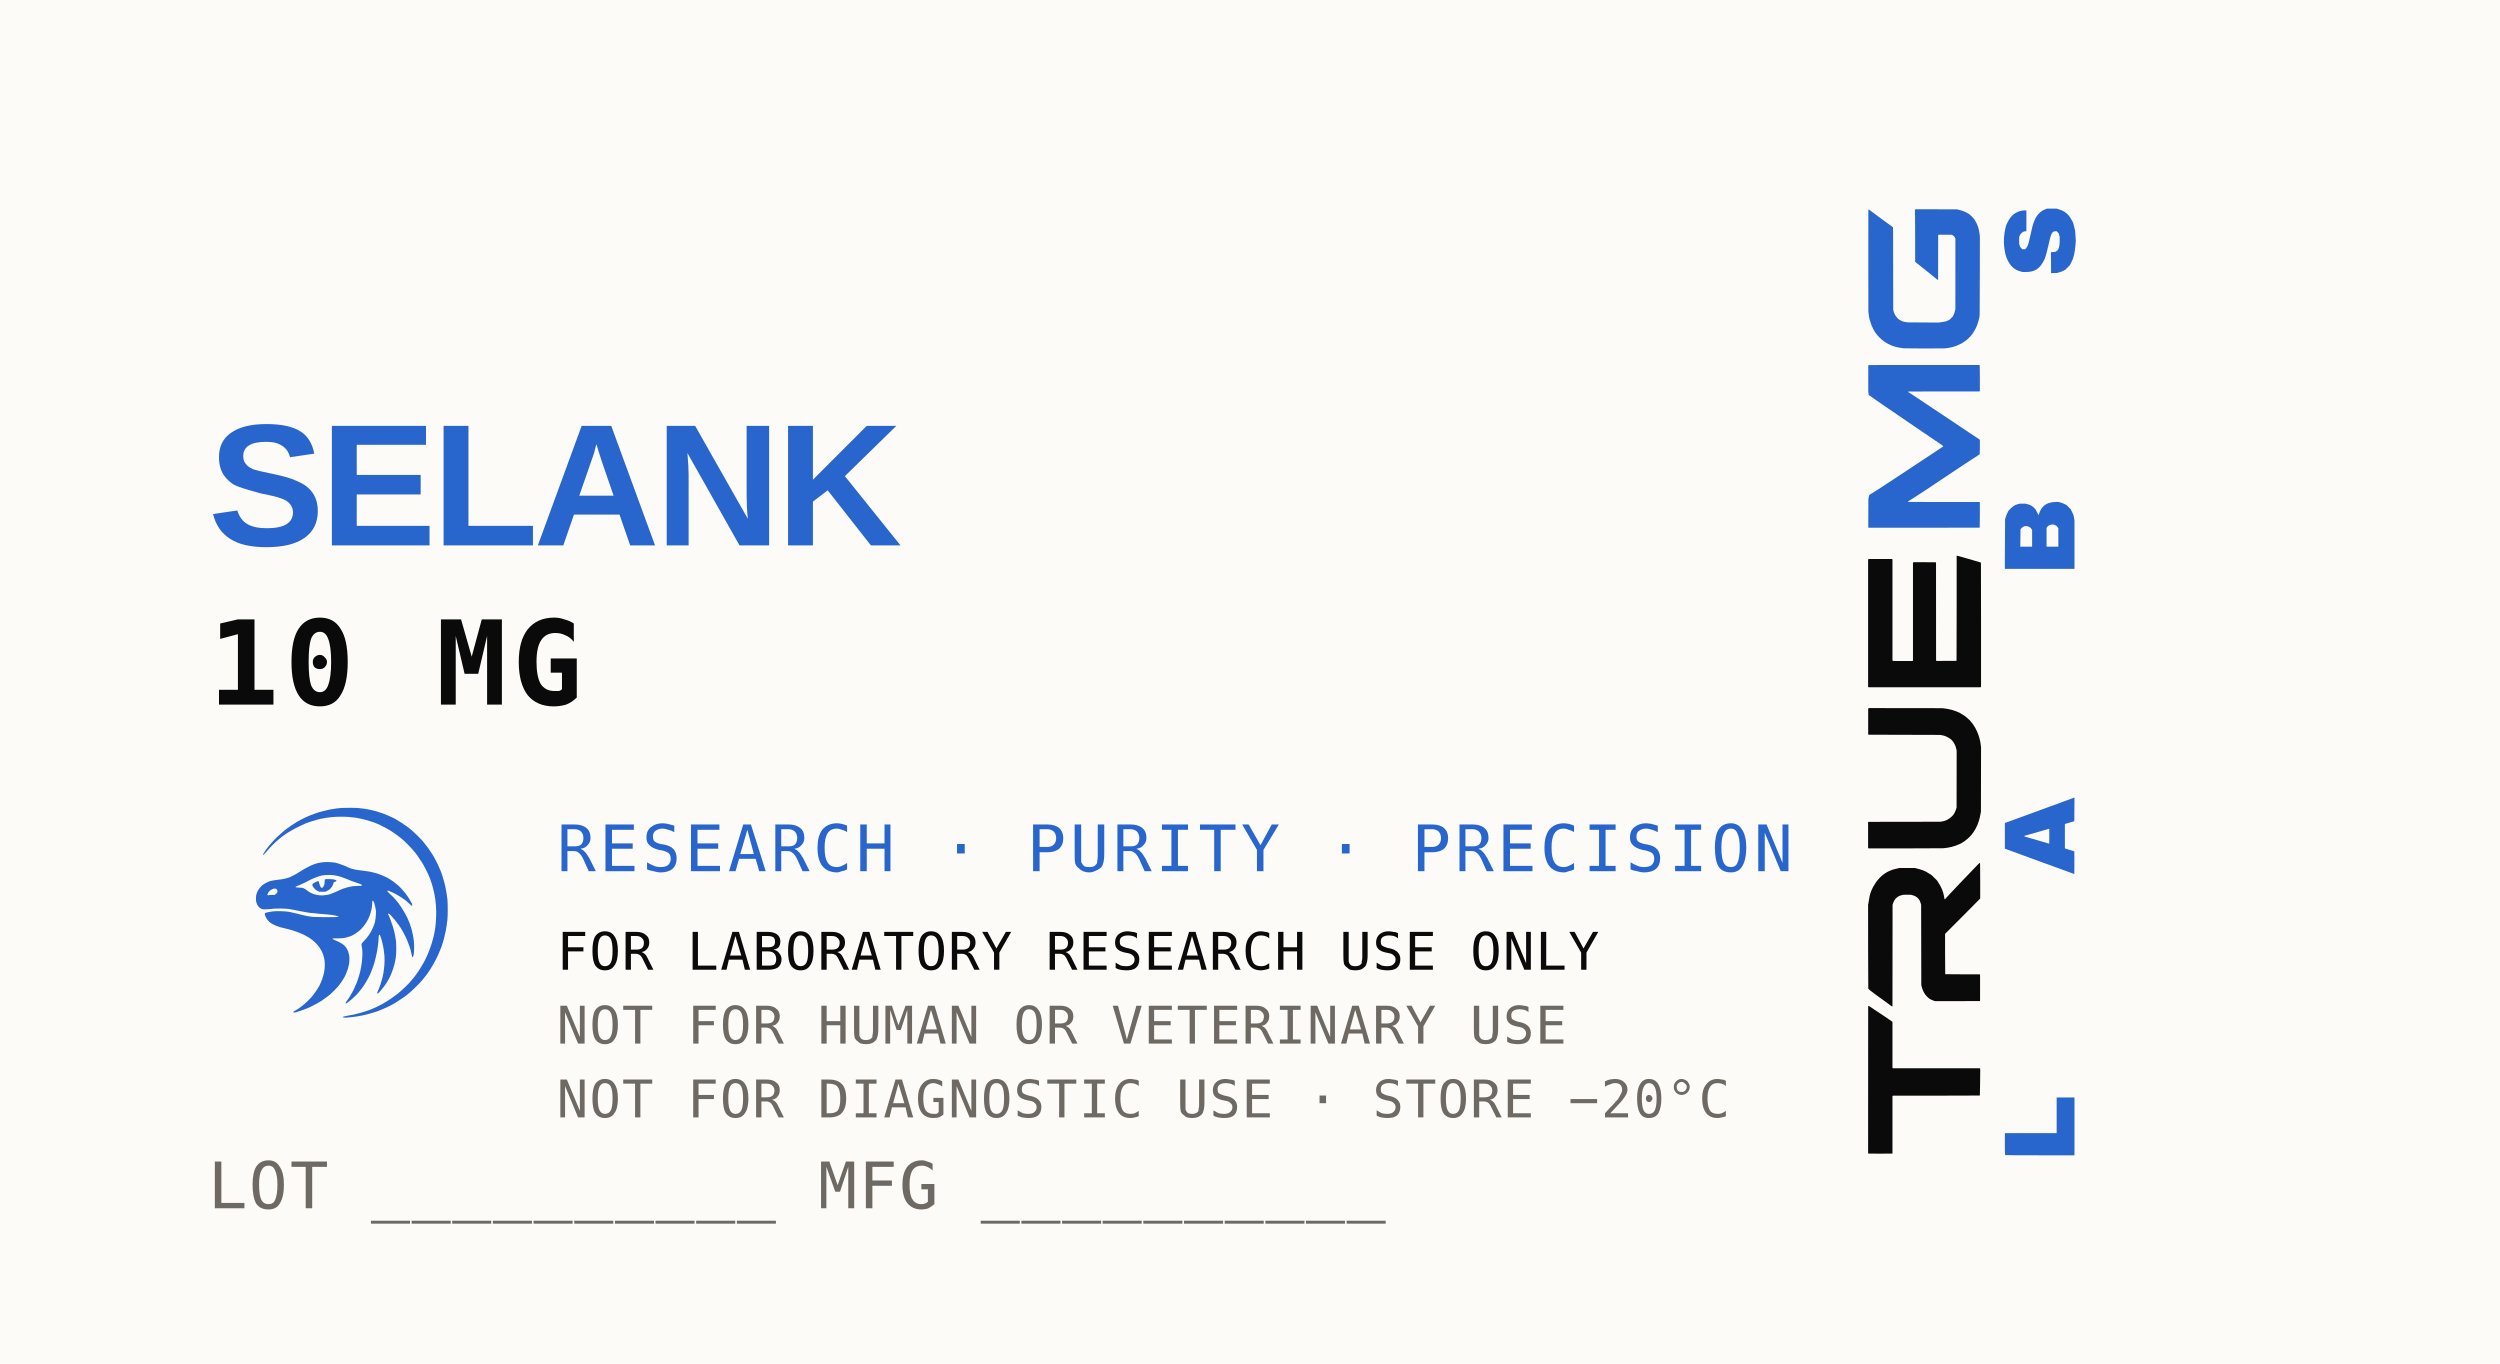
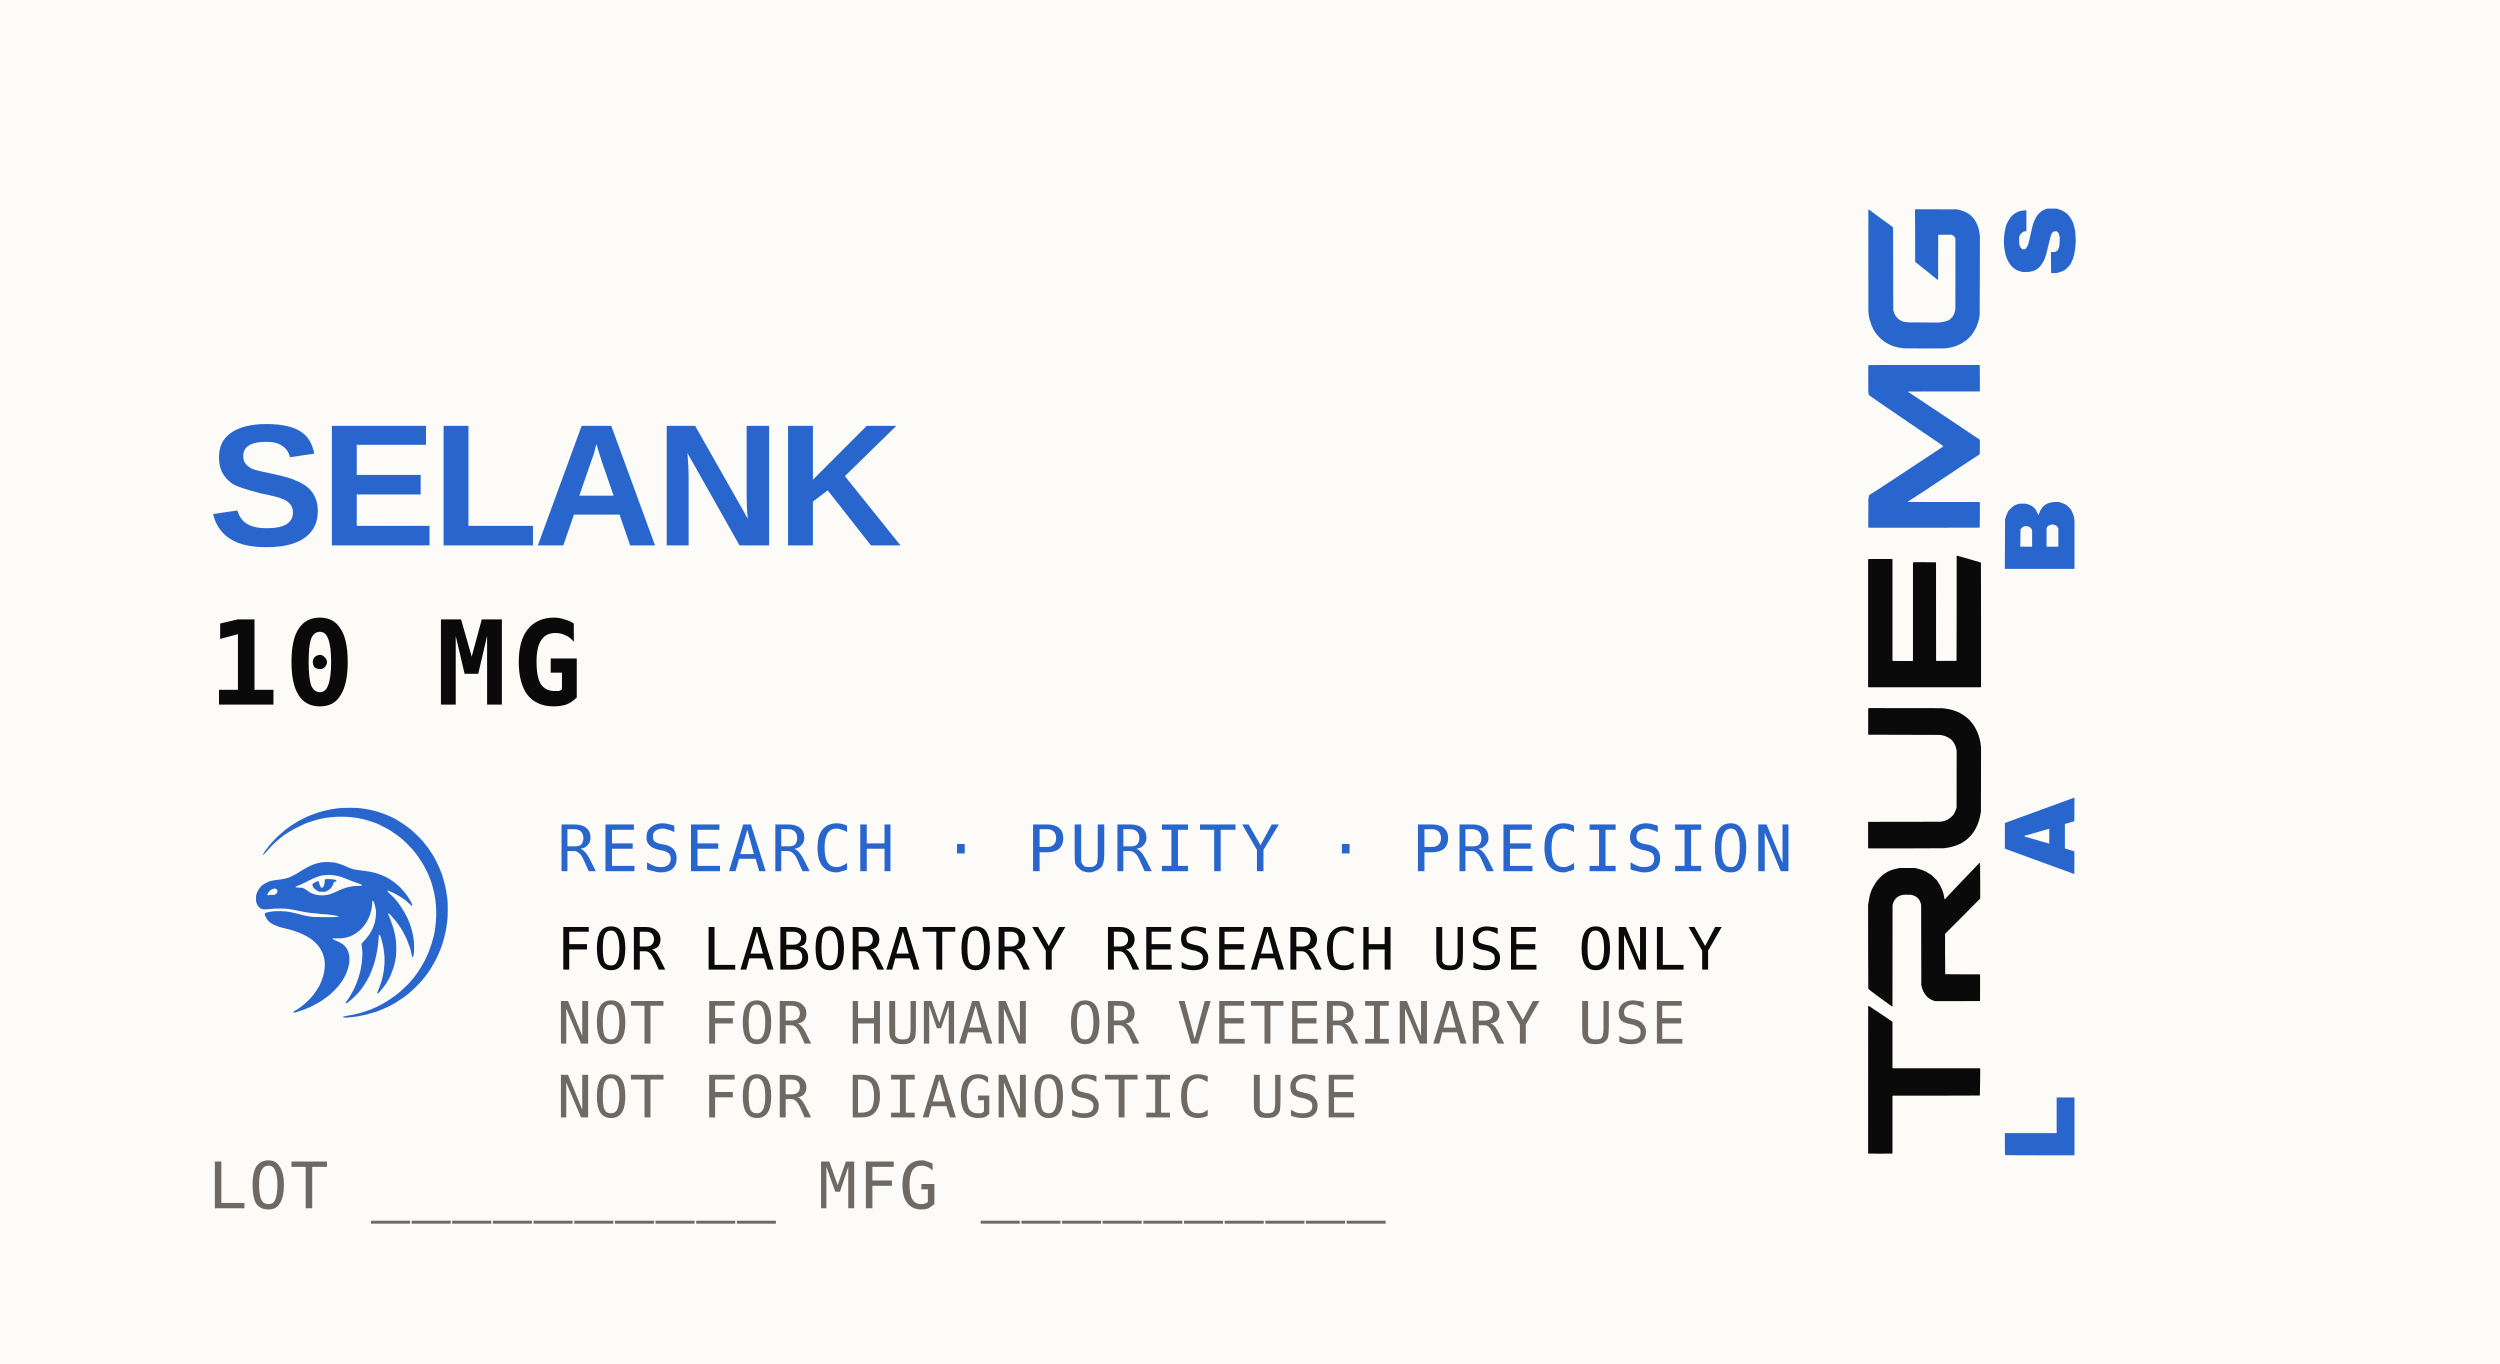
<svg xmlns="http://www.w3.org/2000/svg" width="66.0mm" height="36.0mm" viewBox="0 0 66.0 36.0">
  <rect x="0" y="0" width="66.0" height="36.0" fill="#FCFBF8" />
  <g transform="translate(49.30,30.50) rotate(-90) scale(0.004437)">
    <g transform="translate(0,681) scale(0.025,-0.025)" stroke="none">
      <g fill="#0A0A0B">
        <path d="M465 27020 l-58 -59 -15 -2770 c-8 -1524 0 -2802 18 -2841 l33 -70 6816 0 6815 0 61 -61 61 -61 -3 -10322 c-2 -5867 12 -10336 32 -10355 19 -18 1457 -45 3195 -61 l3160 -28 70 77 70 78 0 10325 0 10325 77 42 78 41 5439 0 5440 0 86 110 c125 160 843 1198 1065 1538 295 455 724 1099 1709 2569 l910 1356 -12 104 -12 103 -17488 9 -17488 9 -59 -58z" />
        <path d="M39653 27037 c-49 -18 -221 -200 -384 -405 -458 -576 -1855 -2468 -2161 -2925 -179 -268 -743 -1037 -1416 -1929 -166 -221 -278 -407 -266 -440 l22 -57 12086 -12 12086 -12 278 -88 c640 -203 1152 -536 1485 -965 307 -395 445 -712 569 -1304 l66 -320 0 -800 0 -800 -66 -300 c-181 -812 -569 -1408 -1152 -1768 -273 -168 -352 -202 -789 -341 l-351 -111 -9580 -21 -9580 -22 -300 -72 c-898 -215 -1753 -647 -2317 -1169 -555 -514 -833 -960 -1109 -1776 l-74 -220 -9 -5315 c-6 -2923 5 -5341 24 -5374 l33 -60 3113 -1 3113 0 48 65 47 66 6 4063 c3 2235 15 4080 27 4100 13 21 2011 36 4813 36 l4790 0 4138 -4134 c2275 -2274 4176 -4155 4224 -4180 l88 -46 3836 0 c2110 0 4003 12 4207 26 l369 26 19 50 c22 57 -449 537 -1427 1453 -693 648 -3219 3069 -3680 3525 -144 143 -513 492 -821 776 -307 284 -765 716 -1018 960 -460 444 -678 647 -1334 1239 l-350 316 13 64 12 65 180 30 c98 16 287 47 419 68 1108 179 2211 624 3280 1324 l560 366 620 626 620 626 263 400 c457 695 732 1203 890 1648 218 612 370 1114 408 1352 14 88 56 250 92 360 l67 200 0 1860 0 1860 -67 280 c-37 154 -105 451 -152 660 -425 1916 -1544 3522 -3281 4711 -1373 939 -2719 1447 -4380 1652 -176 22 -437 66 -580 99 l-260 59 -9960 -6 c-5478 -3 -9999 -20 -10047 -38z" />
        <path d="M73081 27003 l-41 -78 3 -8632 c2 -4748 18 -8831 36 -9073 101 -1383 432 -2698 970 -3860 66 -143 137 -296 156 -340 20 -44 107 -188 194 -320 88 -132 189 -294 225 -360 209 -379 985 -1283 1459 -1702 967 -852 2219 -1538 3517 -1926 650 -194 1101 -302 1480 -354 165 -23 381 -62 480 -87 l180 -46 7678 -14 7679 -14 341 41 c875 105 996 127 1782 328 1078 274 2363 850 3164 1418 90 64 252 177 360 252 187 130 549 429 780 644 172 160 902 995 1009 1154 55 80 204 315 333 521 129 206 275 440 325 520 50 80 106 181 125 225 20 44 83 188 142 320 184 414 294 707 421 1120 67 220 148 481 179 580 32 99 77 306 101 460 24 154 62 337 84 406 22 69 70 384 107 700 l66 574 11 8700 12 8700 -51 100 -50 100 -3067 0 -3067 0 -52 -52 -52 -52 -24 -8508 -24 -8508 -44 -260 c-110 -664 -270 -1122 -588 -1684 -416 -734 -817 -1122 -1520 -1473 -547 -273 -643 -308 -1159 -424 l-449 -100 -6776 10 -6776 11 -200 71 c-110 39 -290 99 -400 133 -249 78 -763 334 -1012 503 -573 388 -1285 1345 -1482 1993 -23 77 -72 239 -109 360 -36 121 -85 364 -108 540 l-41 320 -14 8515 -13 8515 -45 55 -46 55 -3073 0 -3074 0 -42 -77z" />
        <path d="M111470 27037 l-70 -41 0 -13357 0 -13356 77 -42 78 -41 14699 0 c8085 0 14727 11 14761 23 73 29 147 254 589 1797 45 154 107 361 140 460 63 190 147 481 240 830 105 394 171 630 288 1030 333 1138 450 1584 428 1620 l-25 40 -12447 1 c-6847 0 -12469 14 -12496 31 l-47 30 -13 2367 -12 2367 52 52 52 52 11644 8 11643 7 44 44 44 44 13 2601 14 2601 -64 97 -64 98 -11636 0 -11636 0 -65 65 -65 65 9 2319 10 2320 55 55 56 56 12035 0 12036 0 42 77 41 78 0 2733 0 2734 -61 88 -61 87 -15129 1 -15129 0 -70 -41z" />
      </g>
      <g fill="#2866CD">
        <path d="M149428 26991 l-69 -51 0 -13193 c0 -7256 10 -13210 23 -13230 14 -22 1228 -37 3012 -37 l2990 0 48 48 48 48 0 8485 c0 4667 11 8496 24 8510 51 51 137 -27 250 -225 101 -177 300 -490 866 -1360 66 -102 354 -541 640 -976 286 -435 601 -923 700 -1084 99 -162 321 -503 493 -760 172 -256 505 -753 740 -1103 235 -350 445 -663 467 -695 22 -31 510 -762 1084 -1623 574 -861 1170 -1754 1324 -1985 154 -231 405 -609 558 -840 153 -231 503 -754 776 -1163 274 -408 516 -772 538 -808 22 -36 195 -296 384 -577 189 -282 556 -836 816 -1232 1081 -1646 1205 -1838 1541 -2380 75 -121 155 -233 178 -249 22 -17 800 -30 1727 -30 l1686 -1 119 135 c65 75 217 295 338 490 237 384 977 1507 1354 2055 228 331 2457 3644 2617 3889 44 67 699 1051 1456 2187 757 1135 1423 2135 1480 2222 180 274 1884 2825 1961 2936 156 223 1269 1899 1393 2098 72 114 250 393 396 620 l265 412 64 -13 65 -12 10 -8456 10 -8455 45 -54 45 -54 3045 1 c1675 0 3068 15 3097 33 l52 33 3 9997 c2 5498 1 11430 -2 13183 l-5 3187 -64 64 -64 64 -3106 -3 -3106 -4 -378 -57 -379 -56 -90 -91 c-86 -86 -510 -688 -1208 -1715 -174 -255 -384 -561 -468 -680 -84 -119 -276 -396 -427 -616 -151 -220 -458 -665 -682 -990 -1061 -1535 -1504 -2184 -2993 -4392 -102 -151 -291 -424 -420 -606 -395 -558 -1826 -2658 -2692 -3952 -243 -363 -534 -795 -646 -960 -362 -533 -933 -1370 -1216 -1780 -151 -220 -481 -706 -734 -1080 -645 -958 -666 -976 -803 -710 -42 83 -173 285 -290 450 -117 165 -304 439 -414 609 -110 170 -319 485 -464 700 -262 388 -699 1050 -1710 2591 -288 440 -580 881 -649 980 -69 99 -254 378 -411 620 -158 242 -361 548 -451 680 -281 410 -2516 3790 -2639 3990 -64 104 -235 365 -380 580 -145 214 -333 498 -417 630 -84 132 -354 546 -599 920 -245 374 -615 940 -823 1259 -207 318 -435 660 -505 760 -71 99 -211 316 -313 481 -101 165 -291 462 -420 660 -130 198 -296 457 -368 575 -72 117 -167 271 -211 341 -44 69 -139 228 -212 352 -169 288 -192 306 -474 358 -129 23 -333 61 -454 84 l-220 41 -3341 16 -3341 15 -70 -51z" />
        <path d="M200748 27015 c-12 -12 -199 -36 -415 -54 -432 -34 -1041 -135 -1353 -224 -1056 -300 -1666 -529 -2360 -890 -1428 -741 -2792 -2118 -3512 -3547 -409 -812 -663 -1509 -787 -2160 -25 -132 -70 -357 -100 -500 -79 -379 -135 -742 -162 -1060 -43 -494 -55 -9253 -14 -9700 56 -610 149 -1204 259 -1660 102 -419 325 -1132 377 -1200 16 -22 80 -166 140 -320 130 -331 384 -846 530 -1076 305 -481 394 -610 605 -874 491 -615 1084 -1182 1642 -1570 290 -202 1442 -860 1505 -860 28 0 101 -26 164 -59 200 -104 621 -251 1093 -383 253 -70 546 -153 651 -184 105 -31 330 -75 500 -97 170 -23 390 -53 489 -68 99 -14 4347 -33 9440 -40 l9260 -14 540 64 c656 78 1322 222 1791 386 457 161 1227 540 1629 803 397 259 1101 959 1378 1369 420 622 746 1395 972 2303 l125 500 14 4945 15 4946 -71 71 -71 71 -1581 -27 c-870 -14 -3652 -26 -6184 -26 l-4603 0 -358 -430 c-730 -878 -909 -1102 -1673 -2099 -240 -314 -558 -715 -706 -891 -148 -176 -383 -466 -523 -644 -337 -431 -699 -871 -887 -1081 -88 -98 -148 -202 -140 -243 l14 -72 5305 -10 5304 -10 53 -64 53 -63 2 -1507 2 -1506 -91 -224 c-110 -274 -304 -474 -603 -623 l-226 -113 -8400 4 -8400 4 -320 70 c-469 102 -882 246 -1179 409 l-261 145 -360 364 -361 364 -139 260 c-255 475 -361 834 -439 1480 -25 209 -65 499 -88 643 l-43 264 25 3744 25 3744 40 105 c22 58 40 190 41 293 1 337 223 944 505 1380 483 748 1297 1294 2194 1474 l240 48 9794 23 9795 22 117 140 c64 77 166 212 225 299 139 203 491 691 749 1038 529 712 1029 1396 1202 1646 106 153 235 331 287 397 354 447 648 839 1069 1427 120 168 302 408 403 532 l184 226 -13 87 -12 88 -12145 8 c-6680 5 -12155 -1 -12167 -13z" />
      </g>
    </g>
    <g transform="translate(0,811.8) scale(2.00071)">
      <g transform="translate(0,214) scale(0.025,-0.025)" fill="#2866CD" stroke="none">
        <path d="M108180 8534 c-883 -105 -1223 -191 -1720 -433 -723 -354 -1137 -832 -1320 -1524 l-62 -237 -3 -388 c-4 -854 255 -1416 851 -1840 580 -413 916 -536 2354 -856 1425 -317 1640 -428 1640 -841 l0 -141 -113 -114 -114 -113 -214 -63 -214 -64 -425 0 c-504 0 -844 55 -1052 172 l-152 85 -83 134 -83 134 -20 258 -21 258 -1245 -10 -1244 -11 9 -334 9 -334 66 -266 c36 -146 121 -374 189 -506 l125 -240 281 -282 281 -281 281 -146 c560 -291 1154 -435 2099 -509 l500 -39 606 38 606 39 461 117 462 116 312 163 c696 362 1073 805 1299 1525 l94 299 -2 560 -2 560 -94 240 c-217 556 -654 973 -1318 1259 -413 178 -717 261 -1834 501 -954 205 -1224 295 -1434 476 l-146 126 -4 173 -5 172 146 134 147 134 173 52 173 51 400 1 400 1 151 -53 c299 -106 549 -418 549 -685 l0 -122 1240 0 1240 0 0 232 c0 429 -157 880 -432 1244 -232 306 -531 541 -948 745 l-360 176 -388 100 c-588 151 -1538 223 -2092 157z" />
        <path d="M27 8413 c-15 -14 -27 -1877 -27 -4140 l0 -4113 3440 0 3440 0 0 1060 0 1060 -2120 0 -2120 0 0 3080 0 3080 -1293 0 c-712 0 -1306 -12 -1320 -27z" />
        <path d="M36449 8370 c-16 -38 -696 -1897 -1510 -4130 l-1482 -4060 1338 -11 c735 -5 1345 -2 1355 8 10 10 94 267 186 571 l167 552 1453 0 1453 0 166 -560 166 -560 1408 -11 1408 -10 -54 150 c-226 634 -2882 7899 -2925 8001 l-54 130 -1523 0 -1524 0 -28 -70z m1733 -2892 c92 -340 278 -981 413 -1425 135 -444 245 -826 245 -850 l0 -43 -880 0 -880 0 0 35 c0 20 118 428 261 908 144 480 325 1099 402 1375 77 276 150 534 162 574 12 40 41 66 65 58 l43 -14 169 -618z" />
        <path d="M69760 4303 l0 -4143 2902 0 2901 0 309 62 308 62 334 158 333 158 252 251 251 252 125 248 c69 137 153 351 185 477 l60 229 -1 321 c-1 601 -160 1085 -470 1430 -201 224 -556 447 -848 535 -133 40 -241 82 -241 95 0 12 146 91 325 175 l324 152 189 177 c231 216 381 483 460 821 l61 257 0 322 1 321 -62 239 c-83 323 -270 621 -559 892 l-241 226 -260 128 c-143 71 -368 160 -499 198 l-239 69 -2950 15 -2950 15 0 -4142z m4807 2197 c59 -44 145 -145 190 -225 l83 -146 0 -196 0 -196 -90 -178 -90 -178 -136 -91 -136 -90 -994 0 -994 0 0 702 0 702 1030 -12 1030 -12 107 -80z m151 -3079 c149 -77 276 -287 306 -506 l24 -176 -47 -179 c-53 -196 -161 -336 -329 -424 l-108 -56 -1082 0 -1082 0 0 700 0 700 1102 0 1102 0 114 -59z" />
      </g>
    </g>
  </g>
  <text x="5.5" y="14.40" font-family="Archivo Black, Archivo, Helvetica Neue, Arial, sans-serif" font-weight="900" font-size="4.60" letter-spacing="-0.12" fill="#2866CD">SELANK</text>
  <text x="5.5" y="18.60" font-family="IBM Plex Mono, SF Mono, Menlo, monospace" font-weight="600" font-size="3.10" letter-spacing="0.14" fill="#0A0A0B">10 MG</text>
  <g transform="translate(5.500,20.400) scale(0.004625)">
    <g transform="translate(0,1600) scale(0.025,-0.025)" fill="#2866CD" stroke="none">
      <path d="M30400 55957 c-297 -16 -720 -59 -940 -94 -220 -35 -598 -91 -840 -124 -768 -105 -982 -149 -2060 -419 -187 -47 -520 -130 -740 -184 -821 -204 -2477 -801 -3440 -1242 -528 -241 -1624 -809 -2100 -1086 -590 -345 -2063 -1335 -2434 -1636 -184 -150 -429 -344 -546 -432 -225 -171 -418 -340 -1592 -1400 -171 -154 -354 -346 -408 -427 -53 -81 -151 -178 -217 -217 -65 -39 -332 -323 -591 -631 -260 -307 -536 -632 -615 -722 -79 -90 -204 -252 -278 -361 -74 -110 -192 -263 -262 -340 -114 -126 -263 -343 -696 -1013 -216 -334 -206 -561 14 -319 54 61 220 236 368 390 148 154 351 382 453 506 583 717 1913 2044 2524 2520 187 146 376 305 420 354 124 139 986 773 1403 1033 152 95 430 269 617 387 719 454 2073 1166 2860 1505 308 133 603 269 657 303 136 88 871 359 1323 488 209 60 422 131 472 159 51 28 280 93 509 144 229 52 529 139 668 194 138 54 485 138 771 186 286 48 664 121 840 162 176 41 500 94 720 119 220 24 553 61 740 82 1195 135 2877 157 4140 55 2107 -171 3829 -563 6000 -1368 547 -203 1543 -682 2440 -1172 805 -441 925 -512 1273 -757 172 -121 406 -279 520 -351 314 -199 918 -640 1261 -920 168 -138 414 -333 546 -433 671 -512 2476 -2380 3072 -3178 171 -230 399 -535 507 -678 203 -270 597 -862 1144 -1720 301 -472 1075 -1973 1331 -2582 244 -582 288 -689 440 -1078 157 -402 526 -1548 526 -1634 0 -25 63 -271 139 -546 425 -1525 659 -3281 692 -5200 24 -1413 -143 -3550 -352 -4500 -43 -198 -116 -563 -160 -812 -45 -249 -115 -537 -156 -640 -40 -103 -95 -296 -122 -428 -70 -351 -400 -1420 -556 -1800 -45 -110 -126 -335 -179 -500 -303 -935 -1266 -2951 -1690 -3540 -48 -66 -136 -217 -195 -335 -59 -118 -223 -384 -363 -590 -141 -206 -291 -442 -333 -525 -80 -157 -865 -1223 -1119 -1521 -80 -93 -265 -302 -411 -463 -146 -160 -293 -345 -327 -409 -114 -218 -2195 -2185 -2830 -2676 -482 -373 -1297 -962 -1638 -1185 -187 -123 -392 -257 -455 -299 -933 -620 -1772 -1089 -2765 -1547 -1211 -558 -1273 -583 -2220 -892 -165 -54 -462 -153 -659 -220 -404 -137 -1597 -460 -1841 -499 -88 -14 -268 -60 -400 -101 -132 -42 -497 -113 -811 -159 -315 -46 -711 -117 -880 -159 -170 -41 -410 -95 -534 -119 -231 -46 -397 -133 -347 -183 95 -94 798 -124 1312 -56 165 22 480 57 700 78 872 82 1752 214 2260 340 209 52 470 107 580 122 229 33 1212 293 1670 443 170 56 494 152 720 213 225 62 554 167 730 234 812 310 1131 440 1222 499 54 35 216 108 361 162 314 117 1446 662 1757 846 121 71 355 207 520 301 366 210 1934 1241 2396 1576 184 134 481 371 660 526 178 155 414 350 524 433 303 227 1686 1577 2220 2165 530 584 702 788 1026 1220 124 165 288 365 363 445 76 80 195 237 265 348 69 111 214 324 322 474 107 150 267 390 356 533 591 958 912 1505 1022 1741 70 149 190 374 268 501 77 128 192 355 255 505 63 150 272 615 464 1033 191 418 388 895 437 1060 48 165 128 376 176 469 47 93 114 299 147 457 34 159 105 389 159 511 54 123 134 394 178 603 44 209 133 578 197 820 205 766 368 1607 466 2396 53 420 127 980 164 1244 103 719 104 3773 2 4678 -40 351 -80 651 -89 666 -10 15 -53 304 -97 642 -44 338 -123 794 -176 1014 -53 220 -110 499 -126 620 -35 263 -450 1784 -595 2180 -56 154 -103 326 -103 383 -1 57 -46 192 -102 300 -55 108 -130 296 -165 417 -36 121 -106 301 -157 400 -51 99 -137 297 -190 440 -127 339 -665 1495 -792 1700 -54 88 -134 241 -177 340 -180 415 -1143 1960 -1598 2567 -399 531 -784 1023 -1271 1625 -285 353 -1603 1669 -2131 2128 -215 187 -483 422 -594 522 -112 101 -303 252 -424 337 -121 85 -274 203 -340 262 -268 241 -2259 1538 -2760 1799 -154 81 -352 185 -440 232 -251 134 -937 448 -980 448 -21 0 -151 53 -289 119 -523 248 -1616 649 -2243 823 -194 54 -383 113 -420 133 -38 19 -212 65 -388 103 -176 37 -574 130 -885 205 -311 75 -689 154 -840 175 -151 22 -572 84 -935 139 -363 54 -912 118 -1220 141 -624 46 -2827 46 -3660 -1z" />
      <path d="M26520 43595 c-1503 -101 -2804 -534 -4460 -1485 -714 -409 -983 -571 -1100 -661 -55 -43 -163 -110 -240 -149 -77 -40 -201 -119 -276 -176 -252 -192 -912 -540 -1832 -966 -362 -168 -1371 -434 -1832 -483 -220 -24 -849 -105 -1397 -181 -1084 -151 -1615 -302 -2108 -598 -124 -75 -244 -136 -267 -136 -23 0 -123 -62 -222 -138 -99 -75 -243 -170 -319 -210 -194 -101 -835 -791 -958 -1032 -57 -110 -148 -261 -204 -335 -55 -74 -113 -191 -127 -260 -15 -69 -77 -242 -139 -385 -93 -215 -119 -350 -150 -780 -62 -878 26 -1314 388 -1935 234 -401 636 -717 1052 -828 273 -73 1001 -73 1501 0 1439 208 4011 182 5050 -52 99 -22 459 -87 800 -145 341 -57 728 -138 860 -179 132 -41 510 -114 840 -162 330 -47 780 -129 1000 -181 220 -51 607 -113 860 -136 253 -24 865 -80 1360 -124 495 -45 981 -98 1080 -118 99 -20 306 -37 460 -38 354 -3 1780 -140 2269 -220 561 -91 1231 -246 1282 -297 107 -107 -50 -145 -708 -168 -1005 -37 -4364 -9 -5019 41 -919 71 -2277 343 -3524 706 -295 86 -642 164 -1920 435 -801 170 -2892 235 -3833 119 -689 -85 -1433 -246 -1627 -352 -142 -77 -161 -105 -172 -254 -7 -100 14 -219 54 -296 36 -70 115 -247 175 -392 132 -321 525 -849 832 -1119 668 -585 2172 -1205 3551 -1464 184 -34 412 -90 507 -124 95 -34 263 -78 373 -99 481 -89 2334 -717 2607 -883 70 -43 250 -120 400 -172 244 -83 464 -195 1313 -665 764 -423 1614 -1125 2248 -1858 531 -613 1106 -1620 1268 -2220 39 -143 124 -429 189 -636 240 -761 257 -2233 37 -3317 -217 -1075 -632 -2255 -1116 -3173 -229 -434 -819 -1321 -1340 -2014 -1001 -1331 -3082 -3113 -4317 -3698 -201 -95 -291 -207 -251 -311 40 -104 505 -42 935 126 201 79 390 143 420 143 30 0 161 38 291 85 130 47 425 153 656 235 1057 378 1752 700 3120 1446 773 421 1073 619 2200 1450 708 522 898 688 1617 1407 888 889 1167 1215 1709 1992 459 658 952 1543 1074 1925 28 88 87 232 131 320 162 320 426 1184 487 1588 34 226 81 482 105 568 24 86 47 446 51 800 5 574 -6 700 -108 1164 -196 892 -591 1610 -1163 2111 -348 305 -1330 854 -1763 986 -288 88 -828 392 -822 463 7 83 242 104 886 80 867 -32 1816 58 2336 222 198 62 469 141 603 175 749 190 2014 1010 2759 1788 834 871 1481 1889 1872 2948 371 1003 586 2015 587 2767 0 510 43 700 159 700 169 0 460 -829 623 -1780 l107 -620 -22 -660 c-20 -592 -86 -1119 -231 -1831 -41 -202 -387 -1161 -474 -1316 -22 -40 -93 -192 -157 -337 -367 -838 -1079 -1848 -1882 -2673 -599 -615 -608 -633 -509 -1135 146 -744 192 -1447 147 -2272 -48 -871 -109 -1582 -139 -1632 -12 -18 -67 -361 -124 -762 -56 -401 -146 -867 -198 -1036 -53 -168 -107 -378 -122 -466 -14 -88 -78 -322 -141 -520 -64 -198 -160 -504 -214 -680 -152 -499 -411 -1216 -459 -1274 -24 -29 -90 -177 -147 -329 -57 -152 -145 -349 -195 -437 -51 -88 -122 -250 -158 -360 -36 -110 -119 -281 -185 -380 -66 -99 -120 -197 -120 -218 0 -20 -72 -160 -160 -310 -88 -149 -235 -402 -327 -562 -315 -549 -487 -810 -761 -1157 -516 -654 -501 -911 32 -556 404 269 1699 1403 2036 1782 132 149 367 412 523 584 778 860 1696 2237 2305 3457 131 264 289 579 351 700 62 121 141 322 177 448 36 125 128 358 204 519 77 160 140 315 140 345 0 29 52 183 115 341 392 980 975 3467 1107 4727 32 308 86 767 118 1020 33 253 61 649 62 880 5 962 253 961 558 -3 94 -296 211 -735 261 -977 49 -242 135 -611 191 -820 55 -209 121 -587 145 -840 25 -253 62 -559 82 -680 172 -1013 156 -2619 -38 -3940 -42 -286 -88 -619 -102 -740 -14 -121 -76 -427 -137 -680 -61 -253 -150 -622 -197 -820 -127 -538 -590 -1900 -721 -2122 -39 -66 -146 -312 -238 -546 -153 -393 -176 -552 -79 -552 54 0 393 237 393 275 0 17 149 195 331 395 955 1050 1835 2420 2383 3710 337 792 716 1965 832 2574 36 190 109 535 161 766 162 707 225 1653 199 3000 -22 1204 -30 1285 -245 2420 -174 915 -259 1298 -325 1453 -34 81 -78 246 -98 366 -20 121 -90 346 -154 500 -65 155 -172 452 -238 661 -219 697 -371 1096 -590 1549 -225 468 -255 587 -158 625 60 23 542 -311 542 -375 0 -18 167 -210 371 -426 204 -216 424 -465 490 -553 65 -88 227 -295 361 -460 806 -1000 1475 -2061 2055 -3260 159 -330 307 -633 329 -674 87 -161 473 -1149 536 -1371 37 -129 117 -352 179 -495 130 -300 330 -1063 443 -1694 78 -431 162 -666 238 -666 74 0 192 250 233 495 136 809 151 2549 29 3405 -164 1155 -478 2567 -677 3046 -53 129 -120 333 -147 454 -28 121 -91 301 -140 400 -49 99 -112 252 -139 340 -263 842 -1447 2937 -2313 4092 -647 863 -1321 1593 -2113 2292 -380 335 -559 564 -507 649 35 57 368 -4 513 -94 72 -44 234 -116 359 -159 125 -43 285 -113 354 -156 69 -43 225 -117 346 -164 193 -76 779 -416 1600 -929 143 -89 368 -246 500 -349 132 -103 324 -236 427 -295 103 -59 226 -156 273 -217 47 -60 209 -209 361 -330 151 -121 341 -298 423 -393 147 -172 412 -367 500 -367 65 0 11 374 -86 593 -41 95 -200 374 -352 620 -152 246 -308 510 -346 587 -75 150 -584 868 -818 1153 -619 756 -1136 1324 -1463 1607 -910 786 -1306 1090 -1806 1385 -172 102 -385 235 -473 295 -208 143 -717 397 -1153 577 -191 79 -504 209 -697 289 -192 80 -485 187 -650 238 -165 50 -453 139 -640 196 -545 168 -1843 407 -2580 476 -374 34 -869 97 -1100 139 -231 41 -582 94 -780 116 -361 41 -1191 293 -1520 460 -595 303 -1597 706 -2220 892 -828 248 -1011 292 -1227 295 -114 1 -339 19 -500 39 -451 57 -1085 72 -1593 38z m1750 -2955 c603 -47 1755 -303 2219 -493 182 -75 385 -148 451 -164 66 -15 237 -80 380 -143 809 -358 2387 -945 3079 -1146 331 -96 539 -198 665 -324 l62 -61 -65 -65 c-53 -53 -213 -68 -952 -89 -973 -28 -1196 -54 -1970 -230 -915 -207 -1807 -533 -2759 -1007 -349 -173 -1455 -617 -1800 -722 -198 -60 -1095 -189 -1477 -212 -768 -46 -2093 236 -2671 568 -510 292 -675 400 -952 621 -165 132 -444 309 -620 393 l-320 152 -722 36 c-406 19 -761 55 -810 82 -106 56 -115 157 -18 191 39 13 178 68 310 123 132 55 384 151 560 213 176 62 653 285 1060 495 407 211 947 483 1200 605 253 122 559 273 680 335 121 62 328 144 460 181 132 37 313 110 402 161 90 52 307 131 483 176 176 45 382 108 458 139 375 156 1784 254 2667 185z m-12741 -3188 c84 -49 157 -141 206 -259 153 -369 -11 -726 -452 -985 l-183 -108 -600 0 c-407 0 -628 -16 -687 -50 -118 -67 -232 -63 -294 11 -172 208 461 1091 900 1255 118 44 284 119 368 165 187 103 540 89 742 -29z" />
      <path d="M26687 39620 l-119 -100 -18 -470 c-17 -409 -36 -512 -147 -790 -197 -494 -466 -674 -672 -450 -159 174 -361 642 -408 950 -51 326 -114 458 -237 490 -131 34 -1056 -420 -1251 -615 -316 -316 318 -1235 1125 -1629 l379 -186 681 3 680 2 425 205 c315 151 495 269 691 452 333 312 649 831 725 1190 68 324 93 351 426 450 314 94 364 159 230 301 -178 190 -840 297 -1832 297 l-559 0 -119 -100z" />
    </g>
  </g>
  <text x="14.70" y="23.00" font-family="IBM Plex Mono, SF Mono, Menlo, monospace" font-size="1.71" letter-spacing="0.1" fill="#2866CD">RESEARCH · PURITY · PRECISION</text>
-   <text x="14.70" y="25.60" font-family="IBM Plex Mono, SF Mono, Menlo, monospace" font-size="1.38" letter-spacing="0.03" fill="#0A0A0B">FOR LABORATORY RESEARCH USE ONLY</text>
-   <text x="14.70" y="27.55" font-family="IBM Plex Mono, SF Mono, Menlo, monospace" font-size="1.38" letter-spacing="0.03" fill="#6E6A63">NOT FOR HUMAN OR VETERINARY USE</text>
-   <text x="14.70" y="29.50" font-family="IBM Plex Mono, SF Mono, Menlo, monospace" font-size="1.38" letter-spacing="0.03" fill="#6E6A63">NOT FOR DIAGNOSTIC USE · STORE −20°C</text>
+   <text x="14.70" y="25.60" font-family="IBM Plex Mono, SF Mono, Menlo, monospace" font-size="1.55" letter-spacing="0.03" fill="#0A0A0B">FOR LABORATORY RESEARCH USE ONLY</text>
+   <text x="14.70" y="27.55" font-family="IBM Plex Mono, SF Mono, Menlo, monospace" font-size="1.55" letter-spacing="0.03" fill="#6E6A63">NOT FOR HUMAN OR VETERINARY USE</text>
+   <text x="14.70" y="29.50" font-family="IBM Plex Mono, SF Mono, Menlo, monospace" font-size="1.55" letter-spacing="0.03" fill="#6E6A63">NOT FOR DIAGNOSTIC USE</text>
  <text x="5.5" y="31.90" font-family="IBM Plex Mono, SF Mono, Menlo, monospace" font-size="1.70" letter-spacing="0.05" fill="#6E6A63">LOT __________   MFG __________</text>
</svg>
